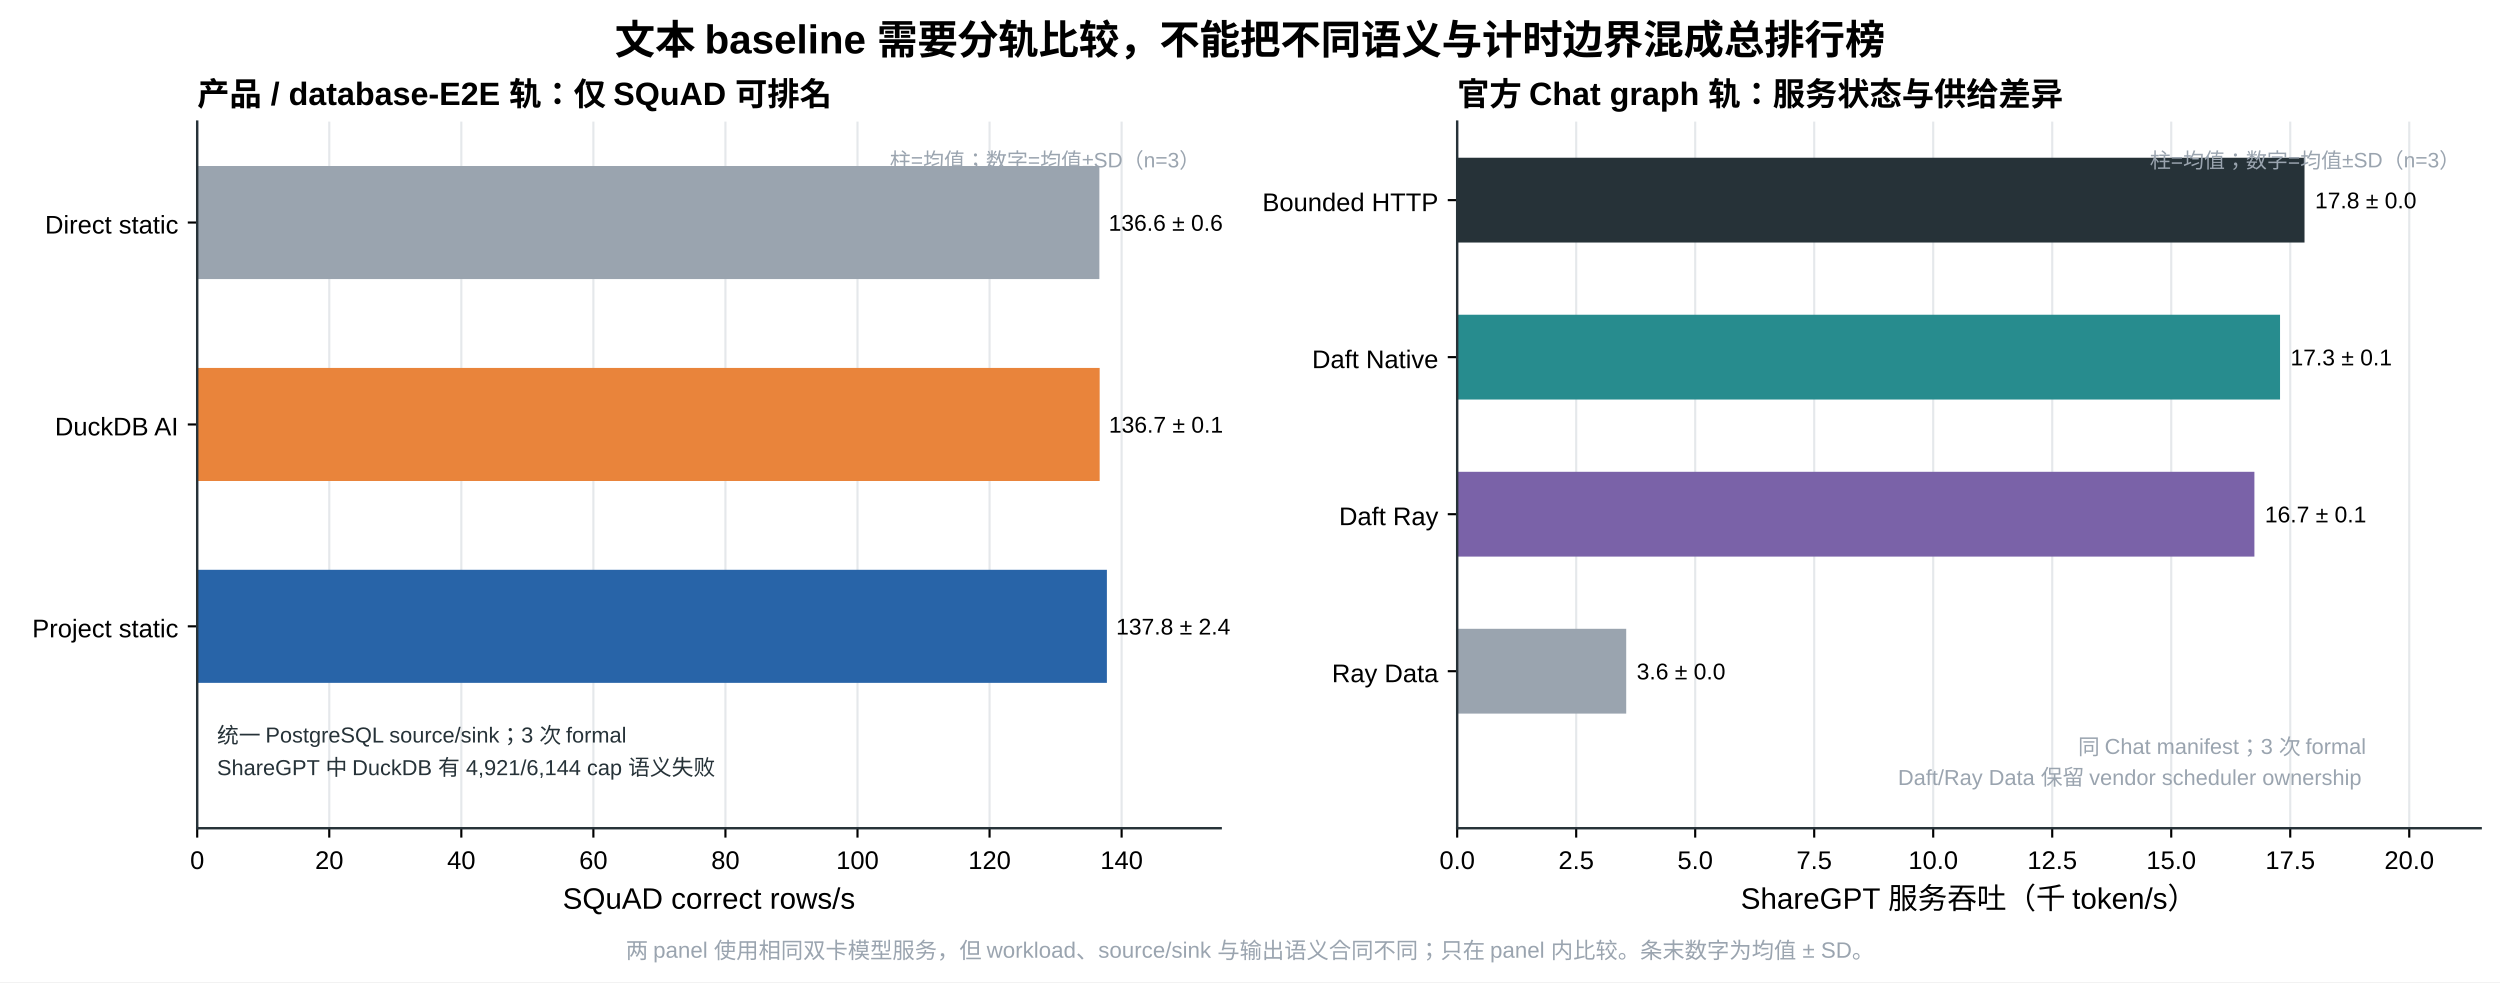
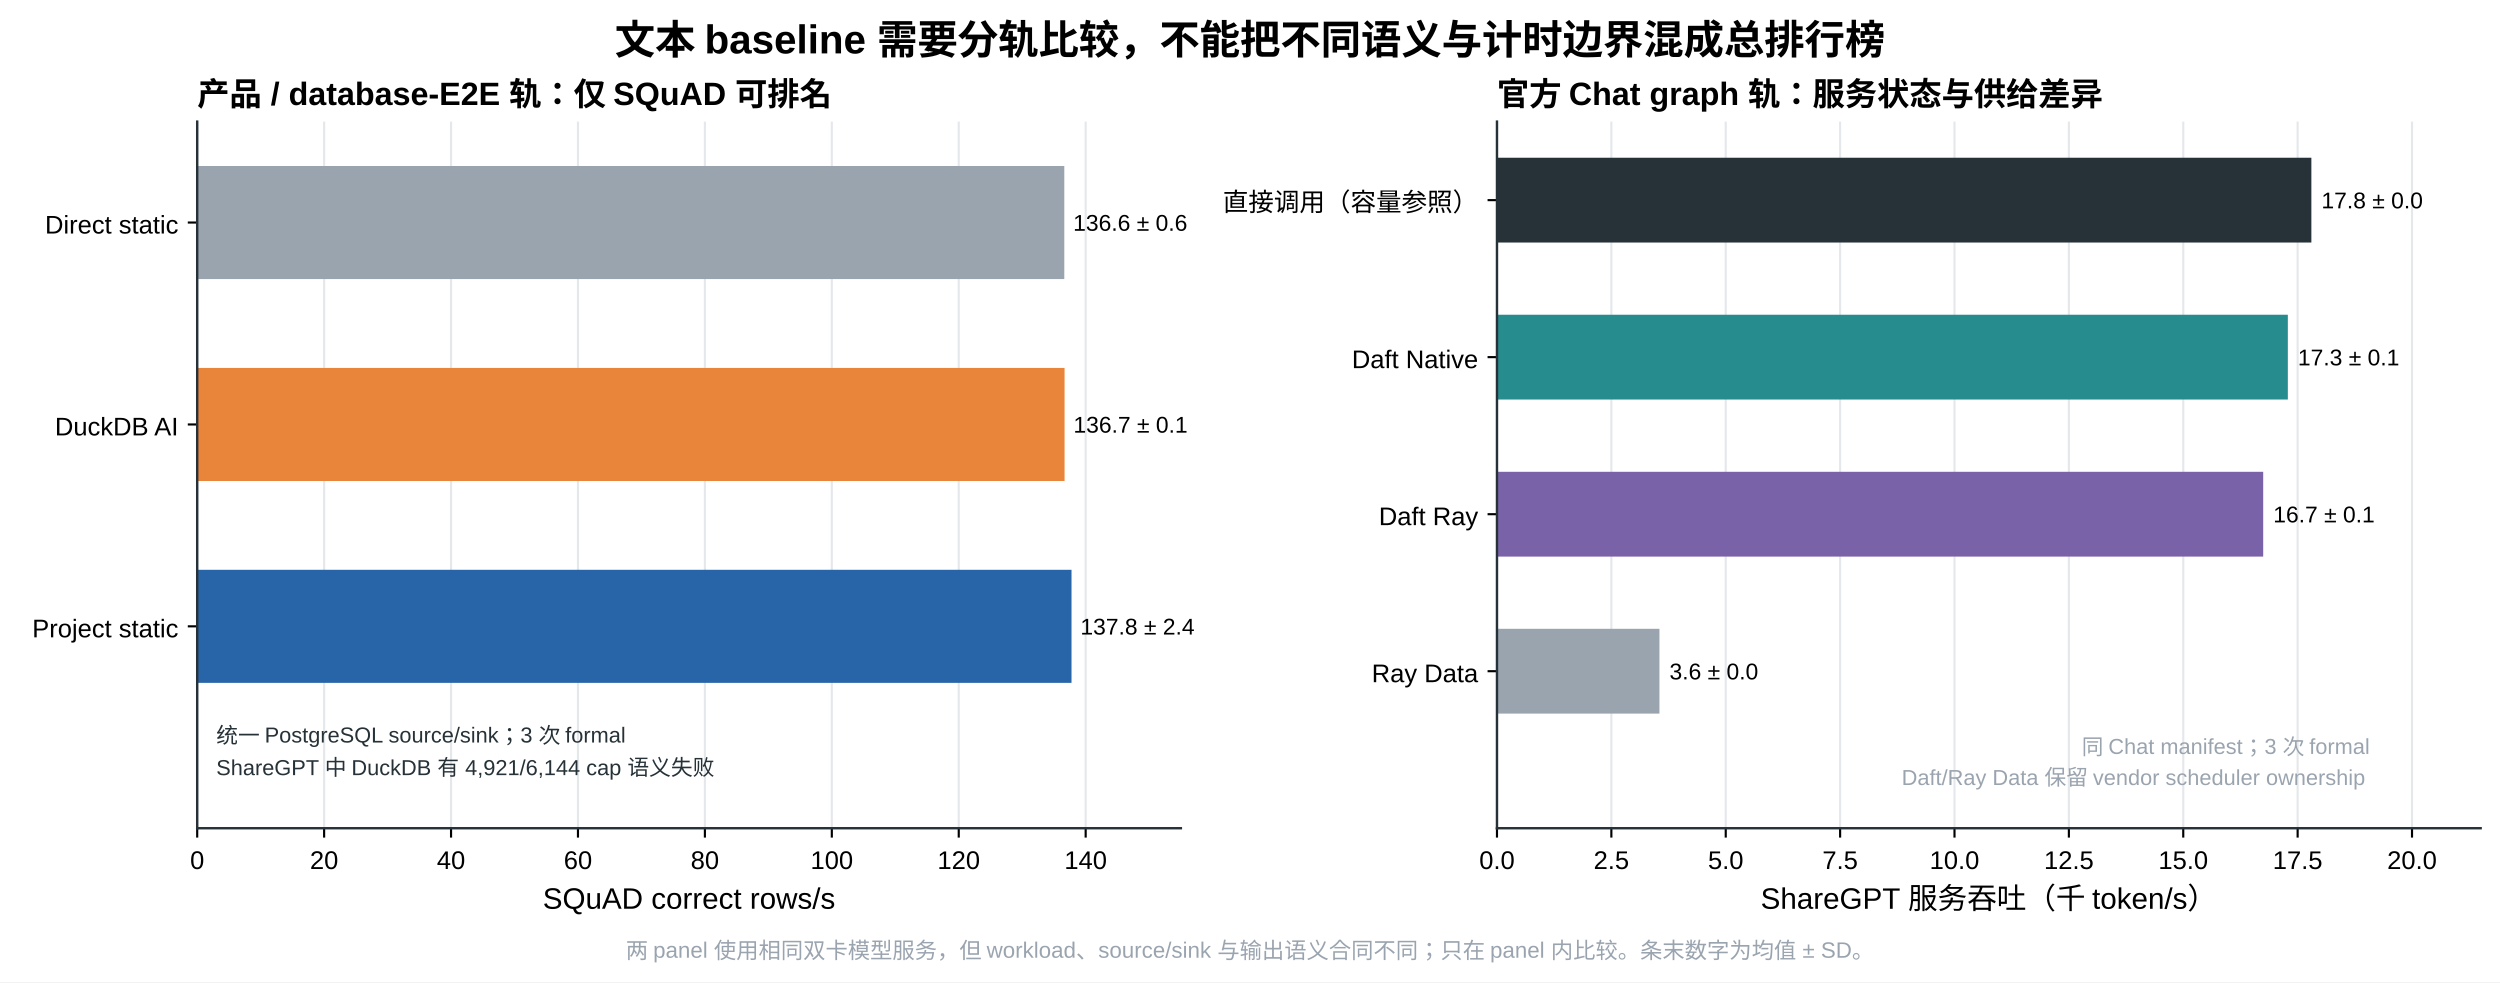
<svg xmlns="http://www.w3.org/2000/svg" xmlns:xlink="http://www.w3.org/1999/xlink" width="930pt" height="365.349pt" viewBox="0 0 930 365.349" version="1.1">
  <defs>
    <style type="text/css">*{stroke-linejoin: round; stroke-linecap: butt}</style>
  </defs>
  <g id="figure_1">
    <g id="patch_1">
      <path d="M 0 365.349 L 930 365.349 L 930 0 L 0 0 z " style="fill: #ffffff" />
    </g>
    <g id="axes_1">
      <g id="patch_2">
-         <path d="M 73.357 308.1 L 454.087 308.1 L 454.087 45.24 L 73.357 45.24 z " style="fill: #ffffff" />
+         <path d="M 73.357 308.1 L 439.281 308.1 L 439.281 45.24 L 73.357 45.24 z " style="fill: #ffffff" />
      </g>
      <g id="matplotlib.axis_1">
        <g id="xtick_1">
          <g id="line2d_1">
-             <path d="M 73.357 308.1 L 73.357 45.24 " clip-path="url(#pd7ad352379)" style="fill: none; stroke: #e5e8eb; stroke-width: 0.8; stroke-linecap: square" />
+             <path d="M 73.357 308.1 L 73.357 45.24 " clip-path="url(#pcb657978da)" style="fill: none; stroke: #e5e8eb; stroke-width: 0.8; stroke-linecap: square" />
          </g>
          <g id="line2d_2">
            <defs>
-               <path id="m84c4411a4e" d="M 0 0 L 0 3.5 " style="stroke: #000000; stroke-width: 0.8" />
+               <path id="m849f3f4317" d="M 0 0 L 0 3.5 " style="stroke: #000000; stroke-width: 0.8" />
            </defs>
            <g>
-               <use xlink:href="#m84c4411a4e" x="73.357" y="308.1" style="stroke: #000000; stroke-width: 0.8" />
+               <use xlink:href="#m849f3f4317" x="73.357" y="308.1" style="stroke: #000000; stroke-width: 0.8" />
            </g>
          </g>
          <g id="text_1">
            <text style="font-size: 9.5px; font-family: 'PingFang SC', 'Hiragino Sans GB', 'Heiti SC', 'Arial', 'DejaVu Sans', 'Liberation Sans', sans-serif; text-anchor: middle" x="73.357" y="323.27" transform="rotate(-0 73.3568 323.2695)">0</text>
          </g>
        </g>
        <g id="xtick_2">
          <g id="line2d_3">
-             <path d="M 122.483 308.1 L 122.483 45.24 " clip-path="url(#pd7ad352379)" style="fill: none; stroke: #e5e8eb; stroke-width: 0.8; stroke-linecap: square" />
+             <path d="M 120.573 308.1 L 120.573 45.24 " clip-path="url(#pcb657978da)" style="fill: none; stroke: #e5e8eb; stroke-width: 0.8; stroke-linecap: square" />
          </g>
          <g id="line2d_4">
            <g>
-               <use xlink:href="#m84c4411a4e" x="122.483" y="308.1" style="stroke: #000000; stroke-width: 0.8" />
+               <use xlink:href="#m849f3f4317" x="120.573" y="308.1" style="stroke: #000000; stroke-width: 0.8" />
            </g>
          </g>
          <g id="text_2">
-             <text style="font-size: 9.5px; font-family: 'PingFang SC', 'Hiragino Sans GB', 'Heiti SC', 'Arial', 'DejaVu Sans', 'Liberation Sans', sans-serif; text-anchor: middle" x="122.483" y="323.27" transform="rotate(-0 122.4833 323.2695)">20</text>
+             <text style="font-size: 9.5px; font-family: 'PingFang SC', 'Hiragino Sans GB', 'Heiti SC', 'Arial', 'DejaVu Sans', 'Liberation Sans', sans-serif; text-anchor: middle" x="120.573" y="323.27" transform="rotate(-0 120.5728 323.2695)">20</text>
          </g>
        </g>
        <g id="xtick_3">
          <g id="line2d_5">
-             <path d="M 171.61 308.1 L 171.61 45.24 " clip-path="url(#pd7ad352379)" style="fill: none; stroke: #e5e8eb; stroke-width: 0.8; stroke-linecap: square" />
+             <path d="M 167.789 308.1 L 167.789 45.24 " clip-path="url(#pcb657978da)" style="fill: none; stroke: #e5e8eb; stroke-width: 0.8; stroke-linecap: square" />
          </g>
          <g id="line2d_6">
            <g>
-               <use xlink:href="#m84c4411a4e" x="171.61" y="308.1" style="stroke: #000000; stroke-width: 0.8" />
+               <use xlink:href="#m849f3f4317" x="167.789" y="308.1" style="stroke: #000000; stroke-width: 0.8" />
            </g>
          </g>
          <g id="text_3">
-             <text style="font-size: 9.5px; font-family: 'PingFang SC', 'Hiragino Sans GB', 'Heiti SC', 'Arial', 'DejaVu Sans', 'Liberation Sans', sans-serif; text-anchor: middle" x="171.61" y="323.27" transform="rotate(-0 171.6098 323.2695)">40</text>
+             <text style="font-size: 9.5px; font-family: 'PingFang SC', 'Hiragino Sans GB', 'Heiti SC', 'Arial', 'DejaVu Sans', 'Liberation Sans', sans-serif; text-anchor: middle" x="167.789" y="323.27" transform="rotate(-0 167.7888 323.2695)">40</text>
          </g>
        </g>
        <g id="xtick_4">
          <g id="line2d_7">
-             <path d="M 220.736 308.1 L 220.736 45.24 " clip-path="url(#pd7ad352379)" style="fill: none; stroke: #e5e8eb; stroke-width: 0.8; stroke-linecap: square" />
+             <path d="M 215.005 308.1 L 215.005 45.24 " clip-path="url(#pcb657978da)" style="fill: none; stroke: #e5e8eb; stroke-width: 0.8; stroke-linecap: square" />
          </g>
          <g id="line2d_8">
            <g>
-               <use xlink:href="#m84c4411a4e" x="220.736" y="308.1" style="stroke: #000000; stroke-width: 0.8" />
+               <use xlink:href="#m849f3f4317" x="215.005" y="308.1" style="stroke: #000000; stroke-width: 0.8" />
            </g>
          </g>
          <g id="text_4">
-             <text style="font-size: 9.5px; font-family: 'PingFang SC', 'Hiragino Sans GB', 'Heiti SC', 'Arial', 'DejaVu Sans', 'Liberation Sans', sans-serif; text-anchor: middle" x="220.736" y="323.27" transform="rotate(-0 220.7363 323.2695)">60</text>
+             <text style="font-size: 9.5px; font-family: 'PingFang SC', 'Hiragino Sans GB', 'Heiti SC', 'Arial', 'DejaVu Sans', 'Liberation Sans', sans-serif; text-anchor: middle" x="215.005" y="323.27" transform="rotate(-0 215.0048 323.2695)">60</text>
          </g>
        </g>
        <g id="xtick_5">
          <g id="line2d_9">
-             <path d="M 269.863 308.1 L 269.863 45.24 " clip-path="url(#pd7ad352379)" style="fill: none; stroke: #e5e8eb; stroke-width: 0.8; stroke-linecap: square" />
+             <path d="M 262.221 308.1 L 262.221 45.24 " clip-path="url(#pcb657978da)" style="fill: none; stroke: #e5e8eb; stroke-width: 0.8; stroke-linecap: square" />
          </g>
          <g id="line2d_10">
            <g>
-               <use xlink:href="#m84c4411a4e" x="269.863" y="308.1" style="stroke: #000000; stroke-width: 0.8" />
+               <use xlink:href="#m849f3f4317" x="262.221" y="308.1" style="stroke: #000000; stroke-width: 0.8" />
            </g>
          </g>
          <g id="text_5">
-             <text style="font-size: 9.5px; font-family: 'PingFang SC', 'Hiragino Sans GB', 'Heiti SC', 'Arial', 'DejaVu Sans', 'Liberation Sans', sans-serif; text-anchor: middle" x="269.863" y="323.27" transform="rotate(-0 269.8628 323.2695)">80</text>
+             <text style="font-size: 9.5px; font-family: 'PingFang SC', 'Hiragino Sans GB', 'Heiti SC', 'Arial', 'DejaVu Sans', 'Liberation Sans', sans-serif; text-anchor: middle" x="262.221" y="323.27" transform="rotate(-0 262.2208 323.2695)">80</text>
          </g>
        </g>
        <g id="xtick_6">
          <g id="line2d_11">
-             <path d="M 318.989 308.1 L 318.989 45.24 " clip-path="url(#pd7ad352379)" style="fill: none; stroke: #e5e8eb; stroke-width: 0.8; stroke-linecap: square" />
+             <path d="M 309.437 308.1 L 309.437 45.24 " clip-path="url(#pcb657978da)" style="fill: none; stroke: #e5e8eb; stroke-width: 0.8; stroke-linecap: square" />
          </g>
          <g id="line2d_12">
            <g>
-               <use xlink:href="#m84c4411a4e" x="318.989" y="308.1" style="stroke: #000000; stroke-width: 0.8" />
+               <use xlink:href="#m849f3f4317" x="309.437" y="308.1" style="stroke: #000000; stroke-width: 0.8" />
            </g>
          </g>
          <g id="text_6">
-             <text style="font-size: 9.5px; font-family: 'PingFang SC', 'Hiragino Sans GB', 'Heiti SC', 'Arial', 'DejaVu Sans', 'Liberation Sans', sans-serif; text-anchor: middle" x="318.989" y="323.27" transform="rotate(-0 318.9893 323.2695)">100</text>
+             <text style="font-size: 9.5px; font-family: 'PingFang SC', 'Hiragino Sans GB', 'Heiti SC', 'Arial', 'DejaVu Sans', 'Liberation Sans', sans-serif; text-anchor: middle" x="309.437" y="323.27" transform="rotate(-0 309.4368 323.2695)">100</text>
          </g>
        </g>
        <g id="xtick_7">
          <g id="line2d_13">
-             <path d="M 368.116 308.1 L 368.116 45.24 " clip-path="url(#pd7ad352379)" style="fill: none; stroke: #e5e8eb; stroke-width: 0.8; stroke-linecap: square" />
+             <path d="M 356.653 308.1 L 356.653 45.24 " clip-path="url(#pcb657978da)" style="fill: none; stroke: #e5e8eb; stroke-width: 0.8; stroke-linecap: square" />
          </g>
          <g id="line2d_14">
            <g>
-               <use xlink:href="#m84c4411a4e" x="368.116" y="308.1" style="stroke: #000000; stroke-width: 0.8" />
+               <use xlink:href="#m849f3f4317" x="356.653" y="308.1" style="stroke: #000000; stroke-width: 0.8" />
            </g>
          </g>
          <g id="text_7">
-             <text style="font-size: 9.5px; font-family: 'PingFang SC', 'Hiragino Sans GB', 'Heiti SC', 'Arial', 'DejaVu Sans', 'Liberation Sans', sans-serif; text-anchor: middle" x="368.116" y="323.27" transform="rotate(-0 368.1158 323.2695)">120</text>
+             <text style="font-size: 9.5px; font-family: 'PingFang SC', 'Hiragino Sans GB', 'Heiti SC', 'Arial', 'DejaVu Sans', 'Liberation Sans', sans-serif; text-anchor: middle" x="356.653" y="323.27" transform="rotate(-0 356.6528 323.2695)">120</text>
          </g>
        </g>
        <g id="xtick_8">
          <g id="line2d_15">
-             <path d="M 417.242 308.1 L 417.242 45.24 " clip-path="url(#pd7ad352379)" style="fill: none; stroke: #e5e8eb; stroke-width: 0.8; stroke-linecap: square" />
+             <path d="M 403.869 308.1 L 403.869 45.24 " clip-path="url(#pcb657978da)" style="fill: none; stroke: #e5e8eb; stroke-width: 0.8; stroke-linecap: square" />
          </g>
          <g id="line2d_16">
            <g>
-               <use xlink:href="#m84c4411a4e" x="417.242" y="308.1" style="stroke: #000000; stroke-width: 0.8" />
+               <use xlink:href="#m849f3f4317" x="403.869" y="308.1" style="stroke: #000000; stroke-width: 0.8" />
            </g>
          </g>
          <g id="text_8">
-             <text style="font-size: 9.5px; font-family: 'PingFang SC', 'Hiragino Sans GB', 'Heiti SC', 'Arial', 'DejaVu Sans', 'Liberation Sans', sans-serif; text-anchor: middle" x="417.242" y="323.27" transform="rotate(-0 417.2423 323.2695)">140</text>
+             <text style="font-size: 9.5px; font-family: 'PingFang SC', 'Hiragino Sans GB', 'Heiti SC', 'Arial', 'DejaVu Sans', 'Liberation Sans', sans-serif; text-anchor: middle" x="403.869" y="323.27" transform="rotate(-0 403.8688 323.2695)">140</text>
          </g>
        </g>
        <g id="text_9">
-           <text style="font-size: 11px; font-family: 'PingFang SC', 'Hiragino Sans GB', 'Heiti SC', 'Arial', 'DejaVu Sans', 'Liberation Sans', sans-serif; text-anchor: middle" x="263.722" y="338.06" transform="rotate(-0 263.722 338.0595)">SQuAD correct rows/s</text>
+           <text style="font-size: 11px; font-family: 'PingFang SC', 'Hiragino Sans GB', 'Heiti SC', 'Arial', 'DejaVu Sans', 'Liberation Sans', sans-serif; text-anchor: middle" x="256.319" y="338.06" transform="rotate(-0 256.3188 338.0595)">SQuAD correct rows/s</text>
        </g>
      </g>
      <g id="matplotlib.axis_2">
        <g id="ytick_1">
          <g id="line2d_17">
            <defs>
-               <path id="ma4b8f0d370" d="M 0 0 L -3.5 0 " style="stroke: #000000; stroke-width: 0.8" />
+               <path id="m87f0c4b597" d="M 0 0 L -3.5 0 " style="stroke: #000000; stroke-width: 0.8" />
            </defs>
            <g>
-               <use xlink:href="#ma4b8f0d370" x="73.357" y="82.791" style="stroke: #000000; stroke-width: 0.8" />
+               <use xlink:href="#m87f0c4b597" x="73.357" y="82.791" style="stroke: #000000; stroke-width: 0.8" />
            </g>
          </g>
          <g id="text_10">
            <text style="font-size: 9.5px; font-family: 'PingFang SC', 'Hiragino Sans GB', 'Heiti SC', 'Arial', 'DejaVu Sans', 'Liberation Sans', sans-serif; text-anchor: end" x="66.357" y="86.876" transform="rotate(-0 66.3568 86.87637)">Direct static</text>
          </g>
        </g>
        <g id="ytick_2">
          <g id="line2d_18">
            <g>
-               <use xlink:href="#ma4b8f0d370" x="73.357" y="157.894" style="stroke: #000000; stroke-width: 0.8" />
+               <use xlink:href="#m87f0c4b597" x="73.357" y="157.894" style="stroke: #000000; stroke-width: 0.8" />
            </g>
          </g>
          <g id="text_11">
            <text style="font-size: 9.5px; font-family: 'PingFang SC', 'Hiragino Sans GB', 'Heiti SC', 'Arial', 'DejaVu Sans', 'Liberation Sans', sans-serif; text-anchor: end" x="66.357" y="161.979" transform="rotate(-0 66.3568 161.9791)">DuckDB AI</text>
          </g>
        </g>
        <g id="ytick_3">
          <g id="line2d_19">
            <g>
-               <use xlink:href="#ma4b8f0d370" x="73.357" y="232.997" style="stroke: #000000; stroke-width: 0.8" />
+               <use xlink:href="#m87f0c4b597" x="73.357" y="232.997" style="stroke: #000000; stroke-width: 0.8" />
            </g>
          </g>
          <g id="text_12">
            <text style="font-size: 9.5px; font-family: 'PingFang SC', 'Hiragino Sans GB', 'Heiti SC', 'Arial', 'DejaVu Sans', 'Liberation Sans', sans-serif; text-anchor: end" x="66.357" y="237.082" transform="rotate(-0 66.3568 237.0818)">Project static</text>
          </g>
        </g>
      </g>
      <g id="patch_3">
-         <path d="M 73.357 103.82 L 408.969 103.82 L 408.969 61.763 L 73.357 61.763 z " clip-path="url(#pd7ad352379)" style="fill: #9aa4af" />
+         <path d="M 73.357 103.82 L 395.917 103.82 L 395.917 61.763 L 73.357 61.763 z " clip-path="url(#pcb657978da)" style="fill: #9aa4af" />
      </g>
      <g id="patch_4">
-         <path d="M 73.357 178.923 L 409.075 178.923 L 409.075 136.865 L 73.357 136.865 z " clip-path="url(#pd7ad352379)" style="fill: #e9843b" />
+         <path d="M 73.357 178.923 L 396.019 178.923 L 396.019 136.865 L 73.357 136.865 z " clip-path="url(#pcb657978da)" style="fill: #e9843b" />
      </g>
      <g id="patch_5">
-         <path d="M 73.357 254.026 L 411.765 254.026 L 411.765 211.968 L 73.357 211.968 z " clip-path="url(#pd7ad352379)" style="fill: #2864a8" />
+         <path d="M 73.357 254.026 L 398.604 254.026 L 398.604 211.968 L 73.357 211.968 z " clip-path="url(#pcb657978da)" style="fill: #2864a8" />
      </g>
      <g id="patch_6">
        <path d="M 73.357 308.1 L 73.357 45.24 " style="fill: none; stroke: #263238; stroke-width: 0.9; stroke-linejoin: miter; stroke-linecap: square" />
      </g>
      <g id="patch_7">
-         <path d="M 73.357 308.1 L 454.087 308.1 " style="fill: none; stroke: #263238; stroke-width: 0.9; stroke-linejoin: miter; stroke-linecap: square" />
+         <path d="M 73.357 308.1 L 439.281 308.1 " style="fill: none; stroke: #263238; stroke-width: 0.9; stroke-linejoin: miter; stroke-linecap: square" />
      </g>
      <g id="text_13">
-         <text style="font-size: 8.5px; font-family: 'PingFang SC', 'Hiragino Sans GB', 'Heiti SC', 'Arial', 'DejaVu Sans', 'Liberation Sans', sans-serif; text-anchor: start" x="412.407" y="85.851" transform="rotate(-0 412.4074 85.85137)">136.6 ± 0.6</text>
+         <text style="font-size: 8.5px; font-family: 'PingFang SC', 'Hiragino Sans GB', 'Heiti SC', 'Arial', 'DejaVu Sans', 'Liberation Sans', sans-serif; text-anchor: start" x="399.222" y="85.851" transform="rotate(-0 399.222 85.85137)">136.6 ± 0.6</text>
      </g>
      <g id="text_14">
-         <text style="font-size: 8.5px; font-family: 'PingFang SC', 'Hiragino Sans GB', 'Heiti SC', 'Arial', 'DejaVu Sans', 'Liberation Sans', sans-serif; text-anchor: start" x="412.514" y="160.954" transform="rotate(-0 412.5142 160.9541)">136.7 ± 0.1</text>
+         <text style="font-size: 8.5px; font-family: 'PingFang SC', 'Hiragino Sans GB', 'Heiti SC', 'Arial', 'DejaVu Sans', 'Liberation Sans', sans-serif; text-anchor: start" x="399.325" y="160.954" transform="rotate(-0 399.3246 160.9541)">136.7 ± 0.1</text>
      </g>
      <g id="text_15">
-         <text style="font-size: 8.5px; font-family: 'PingFang SC', 'Hiragino Sans GB', 'Heiti SC', 'Arial', 'DejaVu Sans', 'Liberation Sans', sans-serif; text-anchor: start" x="415.203" y="236.057" transform="rotate(-0 415.2035 236.0568)">137.8 ± 2.4</text>
+         <text style="font-size: 8.5px; font-family: 'PingFang SC', 'Hiragino Sans GB', 'Heiti SC', 'Arial', 'DejaVu Sans', 'Liberation Sans', sans-serif; text-anchor: start" x="401.909" y="236.057" transform="rotate(-0 401.9093 236.0568)">137.8 ± 2.4</text>
      </g>
      <g id="text_16">
-         <text style="font-size: 8.1px; font-family: 'PingFang SC', 'Hiragino Sans GB', 'Heiti SC', 'Arial', 'DejaVu Sans', 'Liberation Sans', sans-serif; fill: #263238" transform="translate(80.72577 276.4299)">统一 PostgreSQL source/sink；3 次 formal</text>
-         <text style="font-size: 8.1px; font-family: 'PingFang SC', 'Hiragino Sans GB', 'Heiti SC', 'Arial', 'DejaVu Sans', 'Liberation Sans', sans-serif; fill: #263238" transform="translate(80.72577 288.3534)">ShareGPT 中 DuckDB 有 4,921/6,144 cap 语义失败</text>
+         <text style="font-size: 8.1px; font-family: 'PingFang SC', 'Hiragino Sans GB', 'Heiti SC', 'Arial', 'DejaVu Sans', 'Liberation Sans', sans-serif; fill: #263238" transform="translate(80.4392 276.4299)">统一 PostgreSQL source/sink；3 次 formal</text>
+         <text style="font-size: 8.1px; font-family: 'PingFang SC', 'Hiragino Sans GB', 'Heiti SC', 'Arial', 'DejaVu Sans', 'Liberation Sans', sans-serif; fill: #263238" transform="translate(80.4392 288.3534)">ShareGPT 中 DuckDB 有 4,921/6,144 cap 语义失败</text>
      </g>
      <g id="text_17">
-         <text style="font-size: 7.8px; font-family: 'PingFang SC', 'Hiragino Sans GB', 'Heiti SC', 'Arial', 'DejaVu Sans', 'Liberation Sans', sans-serif; text-anchor: end; fill: #9aa4af" x="446.473" y="62.462" transform="rotate(-0 446.4726 62.46239)">柱=均值；数字=均值±SD（n=3）</text>
-       </g>
-       <g id="text_18">
        <text style="font-weight: 700; font-size: 12px; font-family: 'PingFang SC', 'Hiragino Sans GB', 'Heiti SC', 'Arial', 'DejaVu Sans', 'Liberation Sans', sans-serif; text-anchor: start" x="73.357" y="39.24" transform="rotate(-0 73.3568 39.24001)">产品 / database-E2E 轨：仅 SQuAD 可排名</text>
      </g>
    </g>
    <g id="axes_2">
      <g id="patch_8">
-         <path d="M 542.069 308.1 L 922.8 308.1 L 922.8 45.24 L 542.069 45.24 z " style="fill: #ffffff" />
+         <path d="M 556.876 308.1 L 922.8 308.1 L 922.8 45.24 L 556.876 45.24 z " style="fill: #ffffff" />
      </g>
      <g id="matplotlib.axis_3">
        <g id="xtick_9">
          <g id="line2d_20">
-             <path d="M 542.069 308.1 L 542.069 45.24 " clip-path="url(#p8cda7e7701)" style="fill: none; stroke: #e5e8eb; stroke-width: 0.8; stroke-linecap: square" />
+             <path d="M 556.876 308.1 L 556.876 45.24 " clip-path="url(#p59e6d0a56e)" style="fill: none; stroke: #e5e8eb; stroke-width: 0.8; stroke-linecap: square" />
          </g>
          <g id="line2d_21">
            <g>
-               <use xlink:href="#m84c4411a4e" x="542.069" y="308.1" style="stroke: #000000; stroke-width: 0.8" />
-             </g>
-           </g>
-           <g id="text_19">
-             <text style="font-size: 9.5px; font-family: 'PingFang SC', 'Hiragino Sans GB', 'Heiti SC', 'Arial', 'DejaVu Sans', 'Liberation Sans', sans-serif; text-anchor: middle" x="542.069" y="323.27" transform="rotate(-0 542.0691 323.2695)">0.0</text>
+               <use xlink:href="#m849f3f4317" x="556.876" y="308.1" style="stroke: #000000; stroke-width: 0.8" />
+             </g>
+           </g>
+           <g id="text_18">
+             <text style="font-size: 9.5px; font-family: 'PingFang SC', 'Hiragino Sans GB', 'Heiti SC', 'Arial', 'DejaVu Sans', 'Liberation Sans', sans-serif; text-anchor: middle" x="556.876" y="323.27" transform="rotate(-0 556.8755 323.2695)">0.0</text>
          </g>
        </g>
        <g id="xtick_10">
          <g id="line2d_22">
-             <path d="M 586.34 308.1 L 586.34 45.24 " clip-path="url(#p8cda7e7701)" style="fill: none; stroke: #e5e8eb; stroke-width: 0.8; stroke-linecap: square" />
+             <path d="M 599.425 308.1 L 599.425 45.24 " clip-path="url(#p59e6d0a56e)" style="fill: none; stroke: #e5e8eb; stroke-width: 0.8; stroke-linecap: square" />
          </g>
          <g id="line2d_23">
            <g>
-               <use xlink:href="#m84c4411a4e" x="586.34" y="308.1" style="stroke: #000000; stroke-width: 0.8" />
-             </g>
-           </g>
-           <g id="text_20">
-             <text style="font-size: 9.5px; font-family: 'PingFang SC', 'Hiragino Sans GB', 'Heiti SC', 'Arial', 'DejaVu Sans', 'Liberation Sans', sans-serif; text-anchor: middle" x="586.34" y="323.27" transform="rotate(-0 586.3401 323.2695)">2.5</text>
+               <use xlink:href="#m849f3f4317" x="599.425" y="308.1" style="stroke: #000000; stroke-width: 0.8" />
+             </g>
+           </g>
+           <g id="text_19">
+             <text style="font-size: 9.5px; font-family: 'PingFang SC', 'Hiragino Sans GB', 'Heiti SC', 'Arial', 'DejaVu Sans', 'Liberation Sans', sans-serif; text-anchor: middle" x="599.425" y="323.27" transform="rotate(-0 599.4248 323.2695)">2.5</text>
          </g>
        </g>
        <g id="xtick_11">
          <g id="line2d_24">
-             <path d="M 630.611 308.1 L 630.611 45.24 " clip-path="url(#p8cda7e7701)" style="fill: none; stroke: #e5e8eb; stroke-width: 0.8; stroke-linecap: square" />
+             <path d="M 641.974 308.1 L 641.974 45.24 " clip-path="url(#p59e6d0a56e)" style="fill: none; stroke: #e5e8eb; stroke-width: 0.8; stroke-linecap: square" />
          </g>
          <g id="line2d_25">
            <g>
-               <use xlink:href="#m84c4411a4e" x="630.611" y="308.1" style="stroke: #000000; stroke-width: 0.8" />
-             </g>
-           </g>
-           <g id="text_21">
-             <text style="font-size: 9.5px; font-family: 'PingFang SC', 'Hiragino Sans GB', 'Heiti SC', 'Arial', 'DejaVu Sans', 'Liberation Sans', sans-serif; text-anchor: middle" x="630.611" y="323.27" transform="rotate(-0 630.6111 323.2695)">5.0</text>
+               <use xlink:href="#m849f3f4317" x="641.974" y="308.1" style="stroke: #000000; stroke-width: 0.8" />
+             </g>
+           </g>
+           <g id="text_20">
+             <text style="font-size: 9.5px; font-family: 'PingFang SC', 'Hiragino Sans GB', 'Heiti SC', 'Arial', 'DejaVu Sans', 'Liberation Sans', sans-serif; text-anchor: middle" x="641.974" y="323.27" transform="rotate(-0 641.9741 323.2695)">5.0</text>
          </g>
        </g>
        <g id="xtick_12">
          <g id="line2d_26">
-             <path d="M 674.882 308.1 L 674.882 45.24 " clip-path="url(#p8cda7e7701)" style="fill: none; stroke: #e5e8eb; stroke-width: 0.8; stroke-linecap: square" />
+             <path d="M 684.523 308.1 L 684.523 45.24 " clip-path="url(#p59e6d0a56e)" style="fill: none; stroke: #e5e8eb; stroke-width: 0.8; stroke-linecap: square" />
          </g>
          <g id="line2d_27">
            <g>
-               <use xlink:href="#m84c4411a4e" x="674.882" y="308.1" style="stroke: #000000; stroke-width: 0.8" />
-             </g>
-           </g>
-           <g id="text_22">
-             <text style="font-size: 9.5px; font-family: 'PingFang SC', 'Hiragino Sans GB', 'Heiti SC', 'Arial', 'DejaVu Sans', 'Liberation Sans', sans-serif; text-anchor: middle" x="674.882" y="323.27" transform="rotate(-0 674.8821 323.2695)">7.5</text>
+               <use xlink:href="#m849f3f4317" x="684.523" y="308.1" style="stroke: #000000; stroke-width: 0.8" />
+             </g>
+           </g>
+           <g id="text_21">
+             <text style="font-size: 9.5px; font-family: 'PingFang SC', 'Hiragino Sans GB', 'Heiti SC', 'Arial', 'DejaVu Sans', 'Liberation Sans', sans-serif; text-anchor: middle" x="684.523" y="323.27" transform="rotate(-0 684.5234 323.2695)">7.5</text>
          </g>
        </g>
        <g id="xtick_13">
          <g id="line2d_28">
-             <path d="M 719.153 308.1 L 719.153 45.24 " clip-path="url(#p8cda7e7701)" style="fill: none; stroke: #e5e8eb; stroke-width: 0.8; stroke-linecap: square" />
+             <path d="M 727.073 308.1 L 727.073 45.24 " clip-path="url(#p59e6d0a56e)" style="fill: none; stroke: #e5e8eb; stroke-width: 0.8; stroke-linecap: square" />
          </g>
          <g id="line2d_29">
            <g>
-               <use xlink:href="#m84c4411a4e" x="719.153" y="308.1" style="stroke: #000000; stroke-width: 0.8" />
-             </g>
-           </g>
-           <g id="text_23">
-             <text style="font-size: 9.5px; font-family: 'PingFang SC', 'Hiragino Sans GB', 'Heiti SC', 'Arial', 'DejaVu Sans', 'Liberation Sans', sans-serif; text-anchor: middle" x="719.153" y="323.27" transform="rotate(-0 719.153 323.2695)">10.0</text>
+               <use xlink:href="#m849f3f4317" x="727.073" y="308.1" style="stroke: #000000; stroke-width: 0.8" />
+             </g>
+           </g>
+           <g id="text_22">
+             <text style="font-size: 9.5px; font-family: 'PingFang SC', 'Hiragino Sans GB', 'Heiti SC', 'Arial', 'DejaVu Sans', 'Liberation Sans', sans-serif; text-anchor: middle" x="727.073" y="323.27" transform="rotate(-0 727.0727 323.2695)">10.0</text>
          </g>
        </g>
        <g id="xtick_14">
          <g id="line2d_30">
-             <path d="M 763.424 308.1 L 763.424 45.24 " clip-path="url(#p8cda7e7701)" style="fill: none; stroke: #e5e8eb; stroke-width: 0.8; stroke-linecap: square" />
+             <path d="M 769.622 308.1 L 769.622 45.24 " clip-path="url(#p59e6d0a56e)" style="fill: none; stroke: #e5e8eb; stroke-width: 0.8; stroke-linecap: square" />
          </g>
          <g id="line2d_31">
            <g>
-               <use xlink:href="#m84c4411a4e" x="763.424" y="308.1" style="stroke: #000000; stroke-width: 0.8" />
-             </g>
-           </g>
-           <g id="text_24">
-             <text style="font-size: 9.5px; font-family: 'PingFang SC', 'Hiragino Sans GB', 'Heiti SC', 'Arial', 'DejaVu Sans', 'Liberation Sans', sans-serif; text-anchor: middle" x="763.424" y="323.27" transform="rotate(-0 763.424 323.2695)">12.5</text>
+               <use xlink:href="#m849f3f4317" x="769.622" y="308.1" style="stroke: #000000; stroke-width: 0.8" />
+             </g>
+           </g>
+           <g id="text_23">
+             <text style="font-size: 9.5px; font-family: 'PingFang SC', 'Hiragino Sans GB', 'Heiti SC', 'Arial', 'DejaVu Sans', 'Liberation Sans', sans-serif; text-anchor: middle" x="769.622" y="323.27" transform="rotate(-0 769.622 323.2695)">12.5</text>
          </g>
        </g>
        <g id="xtick_15">
          <g id="line2d_32">
-             <path d="M 807.695 308.1 L 807.695 45.24 " clip-path="url(#p8cda7e7701)" style="fill: none; stroke: #e5e8eb; stroke-width: 0.8; stroke-linecap: square" />
+             <path d="M 812.171 308.1 L 812.171 45.24 " clip-path="url(#p59e6d0a56e)" style="fill: none; stroke: #e5e8eb; stroke-width: 0.8; stroke-linecap: square" />
          </g>
          <g id="line2d_33">
            <g>
-               <use xlink:href="#m84c4411a4e" x="807.695" y="308.1" style="stroke: #000000; stroke-width: 0.8" />
-             </g>
-           </g>
-           <g id="text_25">
-             <text style="font-size: 9.5px; font-family: 'PingFang SC', 'Hiragino Sans GB', 'Heiti SC', 'Arial', 'DejaVu Sans', 'Liberation Sans', sans-serif; text-anchor: middle" x="807.695" y="323.27" transform="rotate(-0 807.695 323.2695)">15.0</text>
+               <use xlink:href="#m849f3f4317" x="812.171" y="308.1" style="stroke: #000000; stroke-width: 0.8" />
+             </g>
+           </g>
+           <g id="text_24">
+             <text style="font-size: 9.5px; font-family: 'PingFang SC', 'Hiragino Sans GB', 'Heiti SC', 'Arial', 'DejaVu Sans', 'Liberation Sans', sans-serif; text-anchor: middle" x="812.171" y="323.27" transform="rotate(-0 812.1713 323.2695)">15.0</text>
          </g>
        </g>
        <g id="xtick_16">
          <g id="line2d_34">
-             <path d="M 851.966 308.1 L 851.966 45.24 " clip-path="url(#p8cda7e7701)" style="fill: none; stroke: #e5e8eb; stroke-width: 0.8; stroke-linecap: square" />
+             <path d="M 854.721 308.1 L 854.721 45.24 " clip-path="url(#p59e6d0a56e)" style="fill: none; stroke: #e5e8eb; stroke-width: 0.8; stroke-linecap: square" />
          </g>
          <g id="line2d_35">
            <g>
-               <use xlink:href="#m84c4411a4e" x="851.966" y="308.1" style="stroke: #000000; stroke-width: 0.8" />
-             </g>
-           </g>
-           <g id="text_26">
-             <text style="font-size: 9.5px; font-family: 'PingFang SC', 'Hiragino Sans GB', 'Heiti SC', 'Arial', 'DejaVu Sans', 'Liberation Sans', sans-serif; text-anchor: middle" x="851.966" y="323.27" transform="rotate(-0 851.966 323.2695)">17.5</text>
+               <use xlink:href="#m849f3f4317" x="854.721" y="308.1" style="stroke: #000000; stroke-width: 0.8" />
+             </g>
+           </g>
+           <g id="text_25">
+             <text style="font-size: 9.5px; font-family: 'PingFang SC', 'Hiragino Sans GB', 'Heiti SC', 'Arial', 'DejaVu Sans', 'Liberation Sans', sans-serif; text-anchor: middle" x="854.721" y="323.27" transform="rotate(-0 854.7206 323.2695)">17.5</text>
          </g>
        </g>
        <g id="xtick_17">
          <g id="line2d_36">
-             <path d="M 896.237 308.1 L 896.237 45.24 " clip-path="url(#p8cda7e7701)" style="fill: none; stroke: #e5e8eb; stroke-width: 0.8; stroke-linecap: square" />
+             <path d="M 897.27 308.1 L 897.27 45.24 " clip-path="url(#p59e6d0a56e)" style="fill: none; stroke: #e5e8eb; stroke-width: 0.8; stroke-linecap: square" />
          </g>
          <g id="line2d_37">
            <g>
-               <use xlink:href="#m84c4411a4e" x="896.237" y="308.1" style="stroke: #000000; stroke-width: 0.8" />
-             </g>
-           </g>
-           <g id="text_27">
-             <text style="font-size: 9.5px; font-family: 'PingFang SC', 'Hiragino Sans GB', 'Heiti SC', 'Arial', 'DejaVu Sans', 'Liberation Sans', sans-serif; text-anchor: middle" x="896.237" y="323.27" transform="rotate(-0 896.2369 323.2695)">20.0</text>
-           </g>
-         </g>
-         <g id="text_28">
-           <text style="font-size: 11px; font-family: 'PingFang SC', 'Hiragino Sans GB', 'Heiti SC', 'Arial', 'DejaVu Sans', 'Liberation Sans', sans-serif; text-anchor: middle" x="732.434" y="338.06" transform="rotate(-0 732.4343 338.0595)">ShareGPT 服务吞吐（千 token/s）</text>
+               <use xlink:href="#m849f3f4317" x="897.27" y="308.1" style="stroke: #000000; stroke-width: 0.8" />
+             </g>
+           </g>
+           <g id="text_26">
+             <text style="font-size: 9.5px; font-family: 'PingFang SC', 'Hiragino Sans GB', 'Heiti SC', 'Arial', 'DejaVu Sans', 'Liberation Sans', sans-serif; text-anchor: middle" x="897.27" y="323.27" transform="rotate(-0 897.2699 323.2695)">20.0</text>
+           </g>
+         </g>
+         <g id="text_27">
+           <text style="font-size: 11px; font-family: 'PingFang SC', 'Hiragino Sans GB', 'Heiti SC', 'Arial', 'DejaVu Sans', 'Liberation Sans', sans-serif; text-anchor: middle" x="739.838" y="338.06" transform="rotate(-0 739.8375 338.0595)">ShareGPT 服务吞吐（千 token/s）</text>
        </g>
      </g>
      <g id="matplotlib.axis_4">
        <g id="ytick_4">
          <g id="line2d_38">
            <g>
-               <use xlink:href="#ma4b8f0d370" x="542.069" y="74.447" style="stroke: #000000; stroke-width: 0.8" />
-             </g>
-           </g>
-           <g id="text_29">
-             <text style="font-size: 9.5px; font-family: 'PingFang SC', 'Hiragino Sans GB', 'Heiti SC', 'Arial', 'DejaVu Sans', 'Liberation Sans', sans-serif; text-anchor: end" x="535.069" y="78.532" transform="rotate(-0 535.0691 78.53162)">Bounded HTTP</text>
+               <use xlink:href="#m87f0c4b597" x="556.876" y="74.447" style="stroke: #000000; stroke-width: 0.8" />
+             </g>
+           </g>
+           <g id="text_28">
+             <text style="font-size: 9.5px; font-family: 'PingFang SC', 'Hiragino Sans GB', 'Heiti SC', 'Arial', 'DejaVu Sans', 'Liberation Sans', sans-serif; text-anchor: end" x="549.876" y="78.532" transform="rotate(-0 549.8755 78.53162)">直接调用（容量参照）</text>
          </g>
        </g>
        <g id="ytick_5">
          <g id="line2d_39">
            <g>
-               <use xlink:href="#ma4b8f0d370" x="542.069" y="132.86" style="stroke: #000000; stroke-width: 0.8" />
-             </g>
-           </g>
-           <g id="text_30">
-             <text style="font-size: 9.5px; font-family: 'PingFang SC', 'Hiragino Sans GB', 'Heiti SC', 'Arial', 'DejaVu Sans', 'Liberation Sans', sans-serif; text-anchor: end" x="535.069" y="136.945" transform="rotate(-0 535.0691 136.9448)">Daft Native</text>
+               <use xlink:href="#m87f0c4b597" x="556.876" y="132.86" style="stroke: #000000; stroke-width: 0.8" />
+             </g>
+           </g>
+           <g id="text_29">
+             <text style="font-size: 9.5px; font-family: 'PingFang SC', 'Hiragino Sans GB', 'Heiti SC', 'Arial', 'DejaVu Sans', 'Liberation Sans', sans-serif; text-anchor: end" x="549.876" y="136.945" transform="rotate(-0 549.8755 136.9448)">Daft Native</text>
          </g>
        </g>
        <g id="ytick_6">
          <g id="line2d_40">
            <g>
-               <use xlink:href="#ma4b8f0d370" x="542.069" y="191.273" style="stroke: #000000; stroke-width: 0.8" />
-             </g>
-           </g>
-           <g id="text_31">
-             <text style="font-size: 9.5px; font-family: 'PingFang SC', 'Hiragino Sans GB', 'Heiti SC', 'Arial', 'DejaVu Sans', 'Liberation Sans', sans-serif; text-anchor: end" x="535.069" y="195.358" transform="rotate(-0 535.0691 195.3581)">Daft Ray</text>
+               <use xlink:href="#m87f0c4b597" x="556.876" y="191.273" style="stroke: #000000; stroke-width: 0.8" />
+             </g>
+           </g>
+           <g id="text_30">
+             <text style="font-size: 9.5px; font-family: 'PingFang SC', 'Hiragino Sans GB', 'Heiti SC', 'Arial', 'DejaVu Sans', 'Liberation Sans', sans-serif; text-anchor: end" x="549.876" y="195.358" transform="rotate(-0 549.8755 195.3581)">Daft Ray</text>
          </g>
        </g>
        <g id="ytick_7">
          <g id="line2d_41">
            <g>
-               <use xlink:href="#ma4b8f0d370" x="542.069" y="249.686" style="stroke: #000000; stroke-width: 0.8" />
-             </g>
-           </g>
-           <g id="text_32">
-             <text style="font-size: 9.5px; font-family: 'PingFang SC', 'Hiragino Sans GB', 'Heiti SC', 'Arial', 'DejaVu Sans', 'Liberation Sans', sans-serif; text-anchor: end" x="535.069" y="253.771" transform="rotate(-0 535.0691 253.7713)">Ray Data</text>
+               <use xlink:href="#m87f0c4b597" x="556.876" y="249.686" style="stroke: #000000; stroke-width: 0.8" />
+             </g>
+           </g>
+           <g id="text_31">
+             <text style="font-size: 9.5px; font-family: 'PingFang SC', 'Hiragino Sans GB', 'Heiti SC', 'Arial', 'DejaVu Sans', 'Liberation Sans', sans-serif; text-anchor: end" x="549.876" y="253.771" transform="rotate(-0 549.8755 253.7713)">Ray Data</text>
          </g>
        </g>
      </g>
      <g id="patch_9">
-         <path d="M 542.069 90.218 L 857.282 90.218 L 857.282 58.675 L 542.069 58.675 z " clip-path="url(#p8cda7e7701)" style="fill: #263238" />
+         <path d="M 556.876 90.218 L 859.83 90.218 L 859.83 58.675 L 556.876 58.675 z " clip-path="url(#p59e6d0a56e)" style="fill: #263238" />
      </g>
      <g id="patch_10">
-         <path d="M 542.069 148.631 L 848.174 148.631 L 848.174 117.088 L 542.069 117.088 z " clip-path="url(#p8cda7e7701)" style="fill: #278c8e" />
+         <path d="M 556.876 148.631 L 851.076 148.631 L 851.076 117.088 L 556.876 117.088 z " clip-path="url(#p59e6d0a56e)" style="fill: #278c8e" />
      </g>
      <g id="patch_11">
-         <path d="M 542.069 207.045 L 838.637 207.045 L 838.637 175.502 L 542.069 175.502 z " clip-path="url(#p8cda7e7701)" style="fill: #7a62a8" />
+         <path d="M 556.876 207.045 L 841.91 207.045 L 841.91 175.502 L 556.876 175.502 z " clip-path="url(#p59e6d0a56e)" style="fill: #7a62a8" />
      </g>
      <g id="patch_12">
-         <path d="M 542.069 265.458 L 604.95 265.458 L 604.95 233.915 L 542.069 233.915 z " clip-path="url(#p8cda7e7701)" style="fill: #9aa4af" />
+         <path d="M 556.876 265.458 L 617.311 265.458 L 617.311 233.915 L 556.876 233.915 z " clip-path="url(#p59e6d0a56e)" style="fill: #9aa4af" />
      </g>
      <g id="patch_13">
-         <path d="M 542.069 308.1 L 542.069 45.24 " style="fill: none; stroke: #263238; stroke-width: 0.9; stroke-linejoin: miter; stroke-linecap: square" />
+         <path d="M 556.876 308.1 L 556.876 45.24 " style="fill: none; stroke: #263238; stroke-width: 0.9; stroke-linejoin: miter; stroke-linecap: square" />
      </g>
      <g id="patch_14">
-         <path d="M 542.069 308.1 L 922.8 308.1 " style="fill: none; stroke: #263238; stroke-width: 0.9; stroke-linejoin: miter; stroke-linecap: square" />
+         <path d="M 556.876 308.1 L 922.8 308.1 " style="fill: none; stroke: #263238; stroke-width: 0.9; stroke-linejoin: miter; stroke-linecap: square" />
+       </g>
+       <g id="text_32">
+         <text style="font-size: 8.5px; font-family: 'PingFang SC', 'Hiragino Sans GB', 'Heiti SC', 'Arial', 'DejaVu Sans', 'Liberation Sans', sans-serif; text-anchor: start" x="863.574" y="77.507" transform="rotate(-0 863.5744 77.50662)">17.8 ± 0.0</text>
      </g>
      <g id="text_33">
-         <text style="font-size: 8.5px; font-family: 'PingFang SC', 'Hiragino Sans GB', 'Heiti SC', 'Arial', 'DejaVu Sans', 'Liberation Sans', sans-serif; text-anchor: start" x="861.178" y="77.507" transform="rotate(-0 861.178 77.50662)">17.8 ± 0.0</text>
+         <text style="font-size: 8.5px; font-family: 'PingFang SC', 'Hiragino Sans GB', 'Heiti SC', 'Arial', 'DejaVu Sans', 'Liberation Sans', sans-serif; text-anchor: start" x="854.82" y="135.92" transform="rotate(-0 854.8201 135.9198)">17.3 ± 0.1</text>
      </g>
      <g id="text_34">
-         <text style="font-size: 8.5px; font-family: 'PingFang SC', 'Hiragino Sans GB', 'Heiti SC', 'Arial', 'DejaVu Sans', 'Liberation Sans', sans-serif; text-anchor: start" x="852.069" y="135.92" transform="rotate(-0 852.0695 135.9198)">17.3 ± 0.1</text>
+         <text style="font-size: 8.5px; font-family: 'PingFang SC', 'Hiragino Sans GB', 'Heiti SC', 'Arial', 'DejaVu Sans', 'Liberation Sans', sans-serif; text-anchor: start" x="845.654" y="194.333" transform="rotate(-0 845.6543 194.3331)">16.7 ± 0.1</text>
      </g>
      <g id="text_35">
-         <text style="font-size: 8.5px; font-family: 'PingFang SC', 'Hiragino Sans GB', 'Heiti SC', 'Arial', 'DejaVu Sans', 'Liberation Sans', sans-serif; text-anchor: start" x="842.533" y="194.333" transform="rotate(-0 842.5327 194.3331)">16.7 ± 0.1</text>
+         <text style="font-size: 8.5px; font-family: 'PingFang SC', 'Hiragino Sans GB', 'Heiti SC', 'Arial', 'DejaVu Sans', 'Liberation Sans', sans-serif; text-anchor: start" x="621.055" y="252.746" transform="rotate(-0 621.0552 252.7463)">3.6 ± 0.0</text>
      </g>
      <g id="text_36">
-         <text style="font-size: 8.5px; font-family: 'PingFang SC', 'Hiragino Sans GB', 'Heiti SC', 'Arial', 'DejaVu Sans', 'Liberation Sans', sans-serif; text-anchor: start" x="608.846" y="252.746" transform="rotate(-0 608.8457 252.7463)">3.6 ± 0.0</text>
+         <text style="font-size: 8.1px; font-family: 'PingFang SC', 'Hiragino Sans GB', 'Heiti SC', 'Arial', 'DejaVu Sans', 'Liberation Sans', sans-serif; fill: #9aa4af" transform="translate(774.3893 280.6851)">同 Chat manifest；3 次 formal</text>
+         <text style="font-size: 8.1px; font-family: 'PingFang SC', 'Hiragino Sans GB', 'Heiti SC', 'Arial', 'DejaVu Sans', 'Liberation Sans', sans-serif; fill: #9aa4af" transform="translate(707.4213 292.0251)">Daft/Ray Data 保留 vendor scheduler ownership</text>
      </g>
      <g id="text_37">
-         <text style="font-size: 8.1px; font-family: 'PingFang SC', 'Hiragino Sans GB', 'Heiti SC', 'Arial', 'DejaVu Sans', 'Liberation Sans', sans-serif; fill: #9aa4af" transform="translate(773.012 280.6851)">同 Chat manifest；3 次 formal</text>
-         <text style="font-size: 8.1px; font-family: 'PingFang SC', 'Hiragino Sans GB', 'Heiti SC', 'Arial', 'DejaVu Sans', 'Liberation Sans', sans-serif; fill: #9aa4af" transform="translate(706.044 292.0251)">Daft/Ray Data 保留 vendor scheduler ownership</text>
-       </g>
-       <g id="text_38">
-         <text style="font-size: 7.8px; font-family: 'PingFang SC', 'Hiragino Sans GB', 'Heiti SC', 'Arial', 'DejaVu Sans', 'Liberation Sans', sans-serif; text-anchor: end; fill: #9aa4af" x="915.185" y="62.462" transform="rotate(-0 915.1849 62.46239)">柱=均值；数字=均值±SD（n=3）</text>
-       </g>
-       <g id="text_39">
-         <text style="font-weight: 700; font-size: 12px; font-family: 'PingFang SC', 'Hiragino Sans GB', 'Heiti SC', 'Arial', 'DejaVu Sans', 'Liberation Sans', sans-serif; text-anchor: start" x="542.069" y="39.24" transform="rotate(-0 542.0691 39.24001)">官方 Chat graph 轨：服务状态与供给差异</text>
+         <text style="font-weight: 700; font-size: 12px; font-family: 'PingFang SC', 'Hiragino Sans GB', 'Heiti SC', 'Arial', 'DejaVu Sans', 'Liberation Sans', sans-serif; text-anchor: start" x="556.876" y="39.24" transform="rotate(-0 556.8755 39.24001)">官方 Chat graph 轨：服务状态与供给差异</text>
      </g>
    </g>
-     <g id="text_40">
+     <g id="text_38">
      <text style="font-weight: 700; font-size: 15px; font-family: 'PingFang SC', 'Hiragino Sans GB', 'Heiti SC', 'Arial', 'DejaVu Sans', 'Liberation Sans', sans-serif; text-anchor: middle" x="465" y="20.1" transform="rotate(-0 464.9998 20.1)">文本 baseline 需要分轨比较，不能把不同语义与计时边界混成总排行榜</text>
    </g>
-     <g id="text_41">
+     <g id="text_39">
      <text style="font-size: 8.3px; font-family: 'PingFang SC', 'Hiragino Sans GB', 'Heiti SC', 'Arial', 'DejaVu Sans', 'Liberation Sans', sans-serif; text-anchor: middle; fill: #9aa4af" x="465" y="356.506" transform="rotate(-0 464.9998 356.5058)">两 panel 使用相同双卡模型服务，但 workload、source/sink 与输出语义合同不同；只在 panel 内比较。条末数字为均值 ± SD。</text>
    </g>
  </g>
  <defs>
-     <clipPath id="pd7ad352379">
-       <rect x="73.357" y="45.24" width="380.73" height="262.86" />
+     <clipPath id="pcb657978da">
+       <rect x="73.357" y="45.24" width="365.924" height="262.86" />
    </clipPath>
-     <clipPath id="p8cda7e7701">
-       <rect x="542.069" y="45.24" width="380.73" height="262.86" />
+     <clipPath id="p59e6d0a56e">
+       <rect x="556.876" y="45.24" width="365.924" height="262.86" />
    </clipPath>
  </defs>
</svg>
